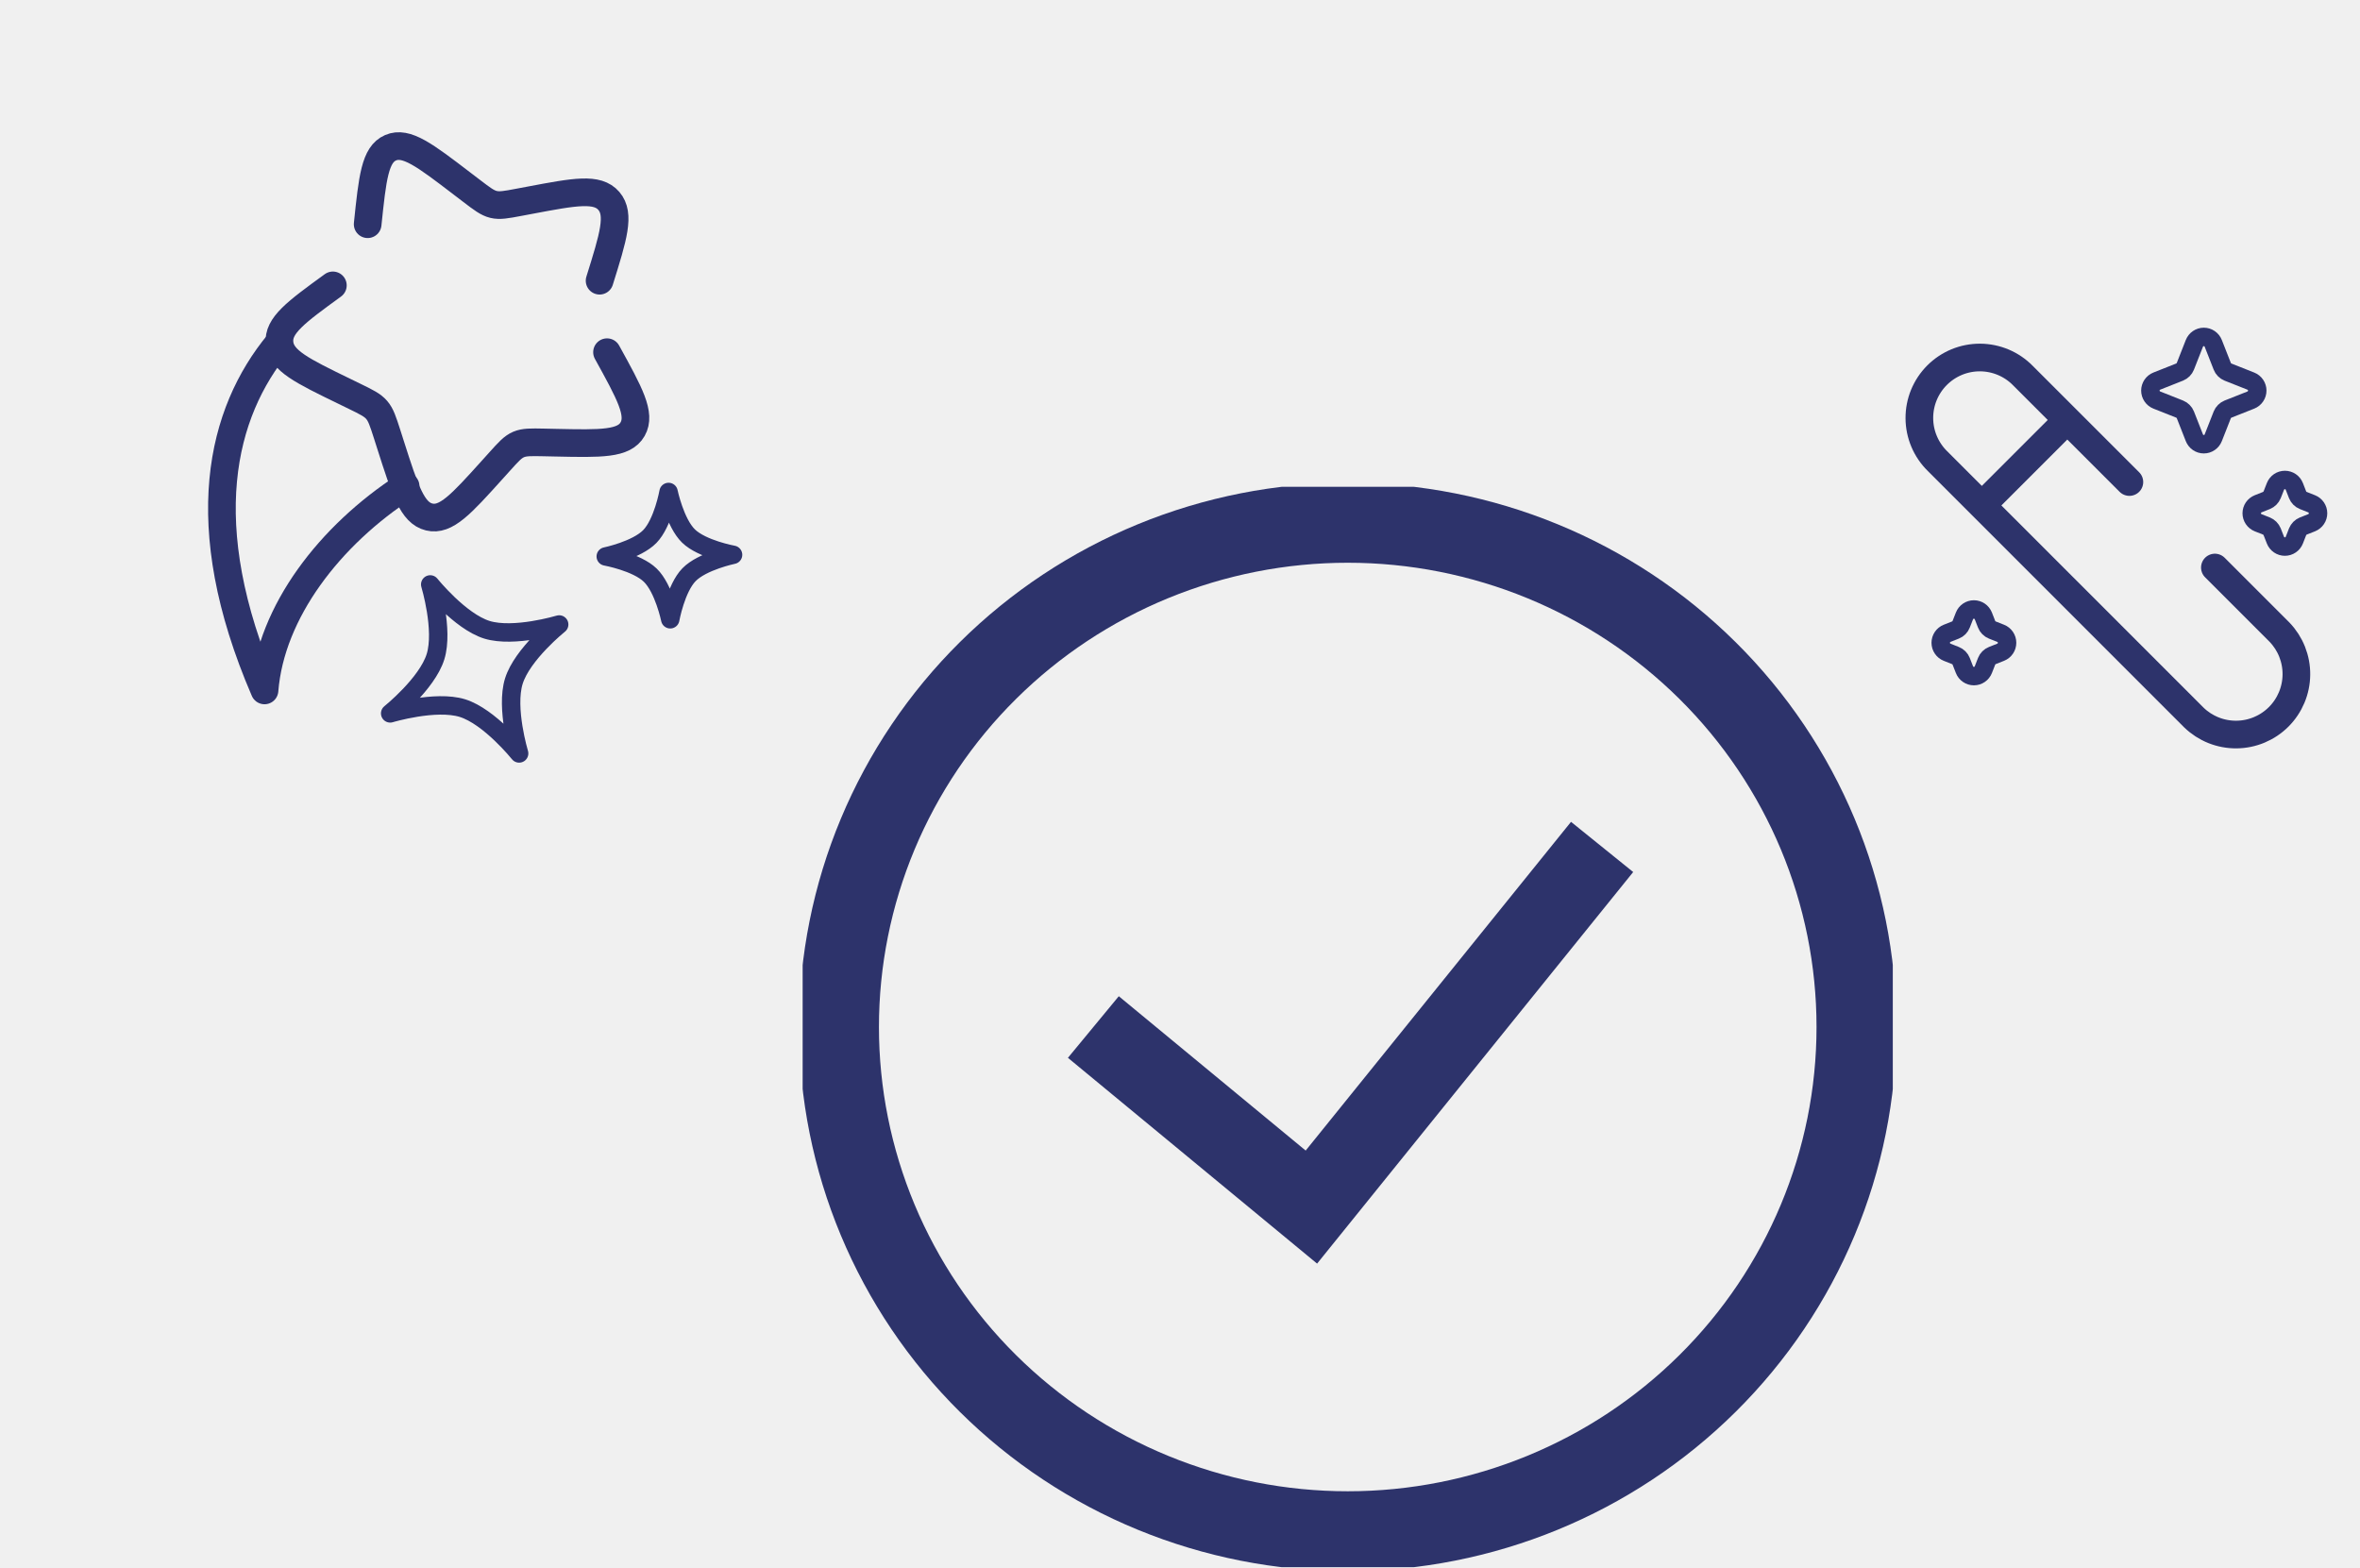
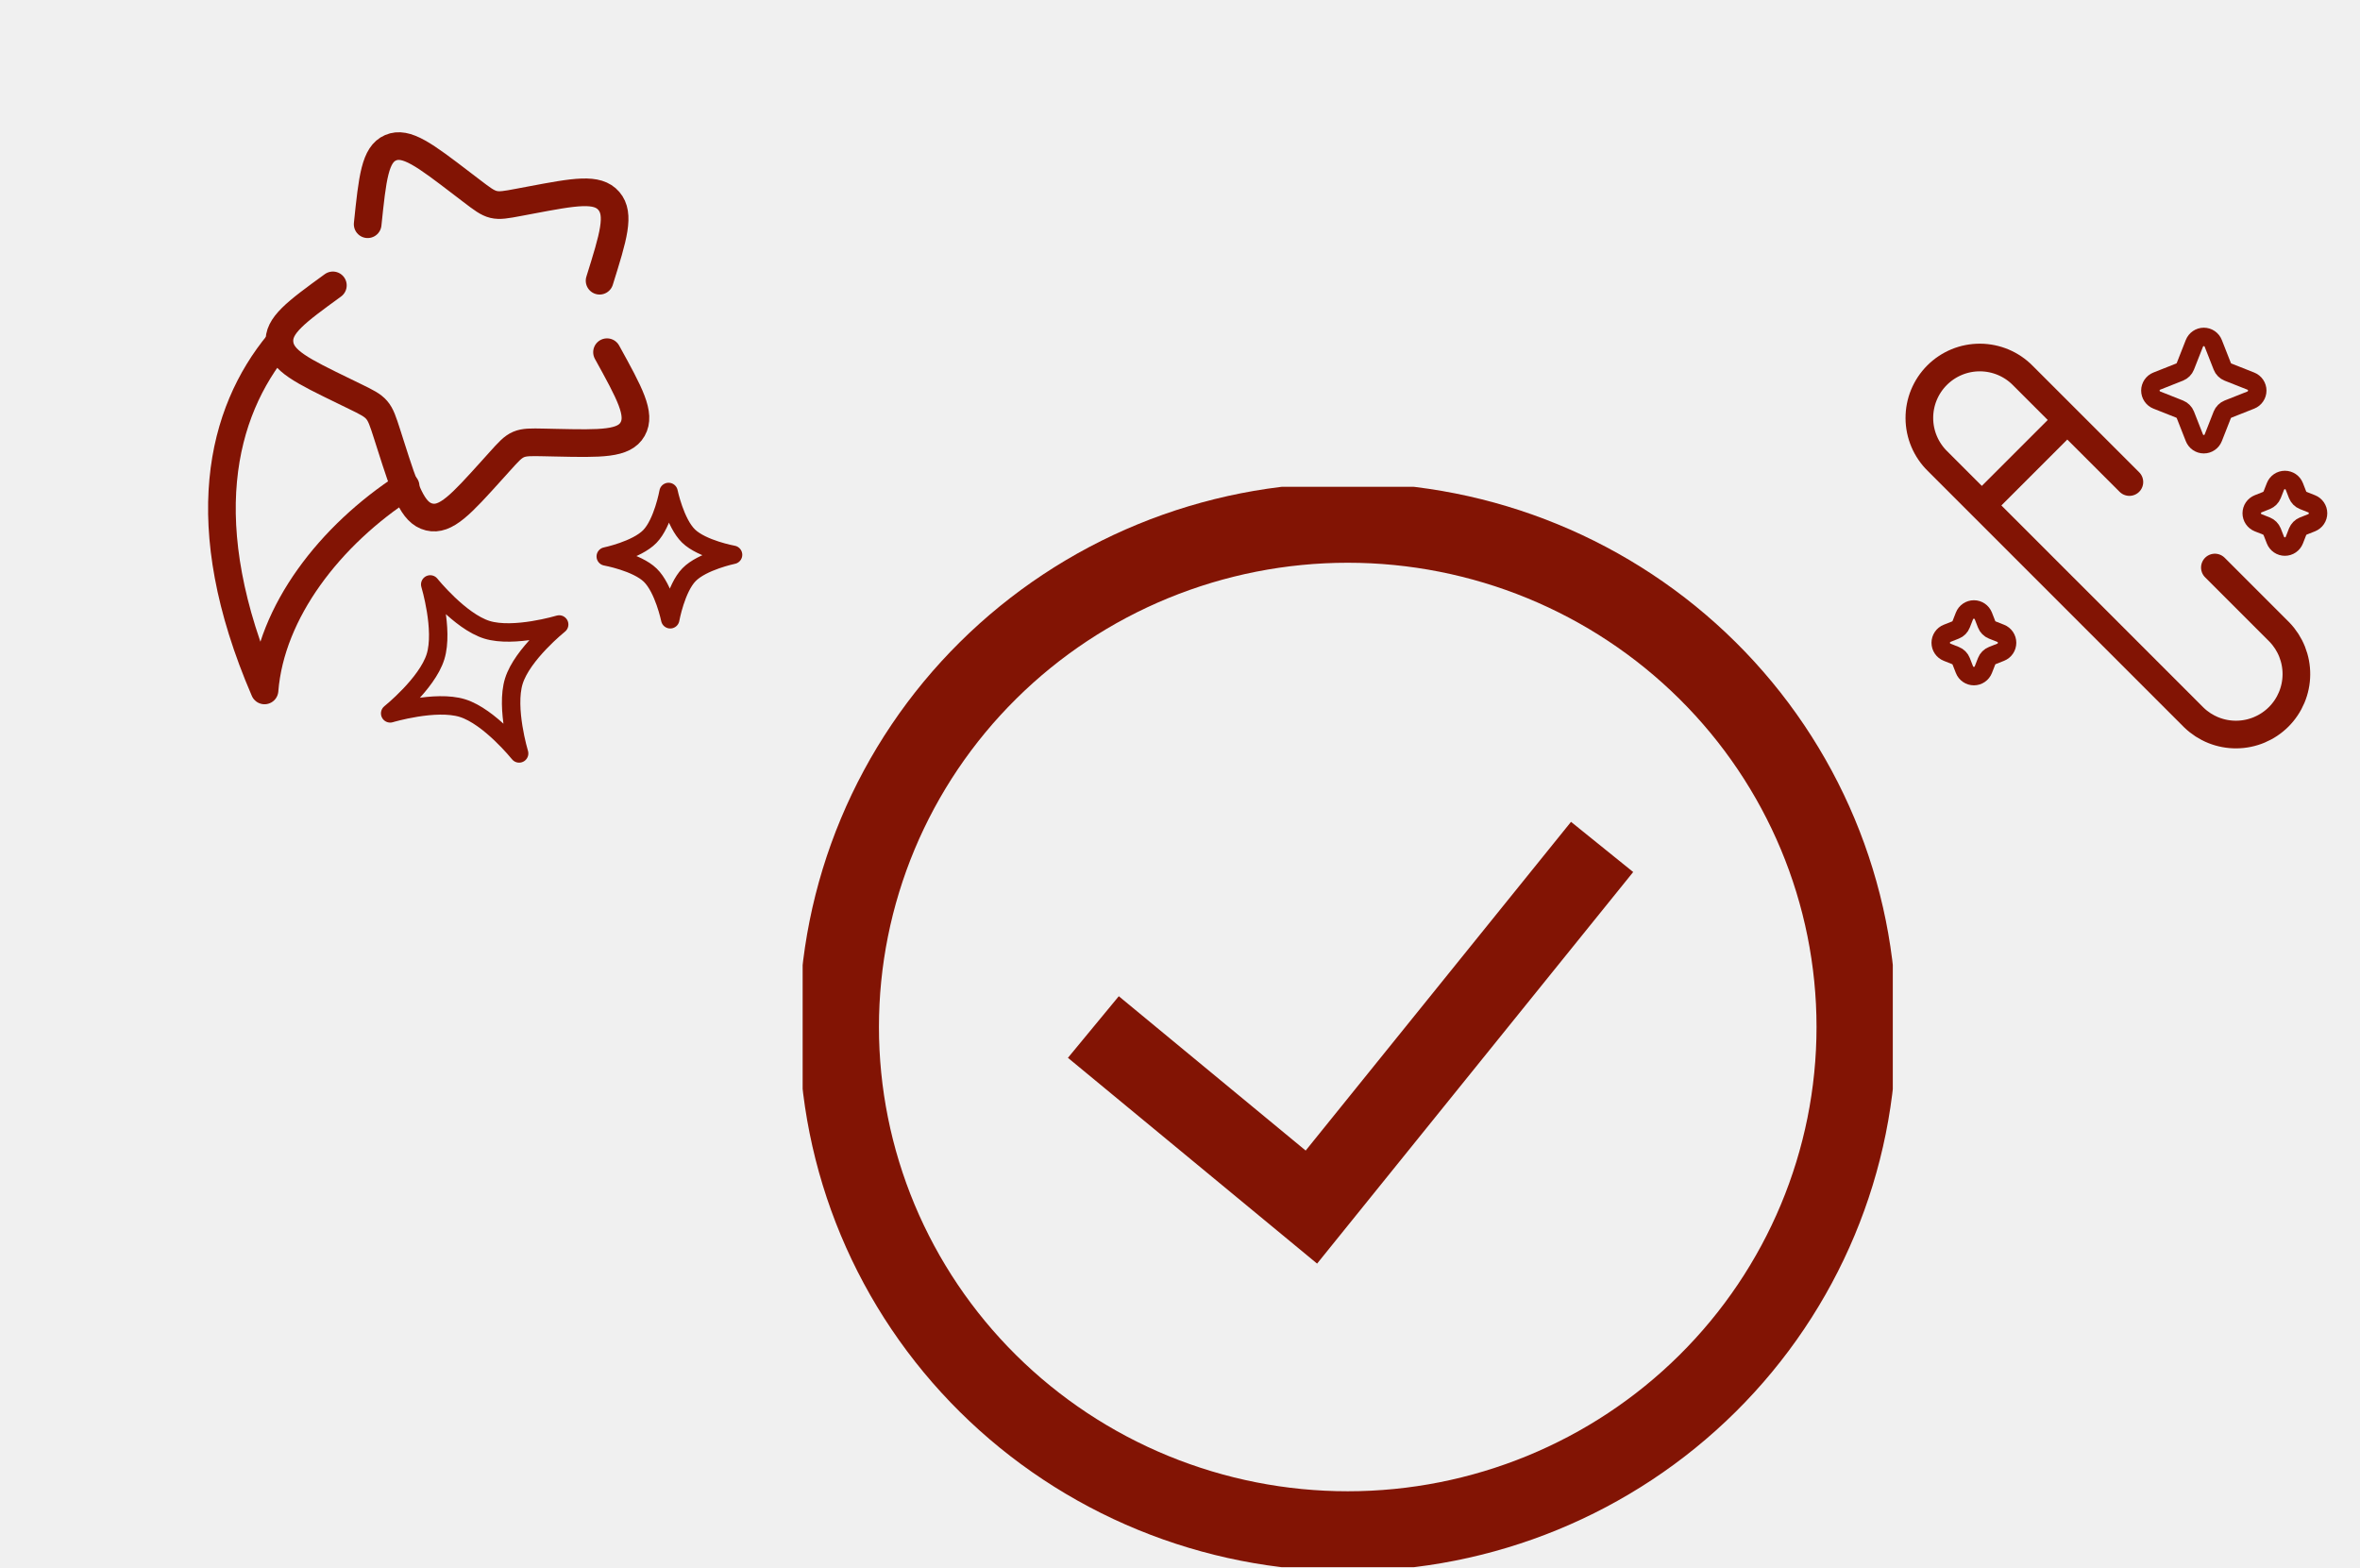
<svg xmlns="http://www.w3.org/2000/svg" width="128" height="85" viewBox="0 0 128 85" fill="none">
-   <path d="M115.492 26.144L109.718 20.372C109.415 20.062 109.053 19.817 108.654 19.648C108.255 19.48 107.827 19.392 107.394 19.39C106.961 19.388 106.532 19.471 106.131 19.636C105.731 19.801 105.367 20.044 105.061 20.35C104.755 20.656 104.512 21.02 104.347 21.42C104.182 21.821 104.099 22.25 104.101 22.683C104.103 23.116 104.19 23.544 104.359 23.943C104.528 24.342 104.773 24.704 105.082 25.007L118.992 38.918C119.61 39.516 120.439 39.847 121.299 39.839C122.159 39.832 122.982 39.487 123.59 38.879C124.198 38.271 124.543 37.448 124.55 36.588C124.558 35.728 124.227 34.9 123.629 34.281L120.129 30.781M107.533 27.37L112.081 22.822" stroke="#2D336B" stroke-width="1.5" stroke-linecap="round" />
-   <path d="M119.017 18.623C119.058 18.52 119.128 18.432 119.219 18.369C119.31 18.307 119.418 18.273 119.529 18.273C119.64 18.273 119.748 18.307 119.839 18.369C119.93 18.432 120.001 18.52 120.041 18.623L120.53 19.868C120.557 19.939 120.598 20.003 120.652 20.056C120.705 20.11 120.769 20.152 120.839 20.18L122.079 20.671C122.182 20.712 122.27 20.783 122.332 20.874C122.394 20.966 122.428 21.074 122.428 21.184C122.428 21.295 122.394 21.403 122.332 21.494C122.27 21.586 122.182 21.657 122.079 21.698L120.84 22.189C120.77 22.218 120.707 22.26 120.654 22.313C120.6 22.366 120.558 22.43 120.53 22.499L120.041 23.743C120.001 23.846 119.93 23.935 119.839 23.997C119.748 24.06 119.64 24.093 119.529 24.093C119.418 24.093 119.31 24.06 119.219 23.997C119.128 23.935 119.058 23.846 119.017 23.743L118.528 22.498C118.5 22.428 118.458 22.365 118.404 22.312C118.351 22.259 118.288 22.216 118.218 22.188L116.979 21.697C116.876 21.656 116.788 21.585 116.726 21.493C116.664 21.402 116.63 21.294 116.63 21.183C116.63 21.073 116.664 20.965 116.726 20.873C116.788 20.782 116.876 20.711 116.979 20.67L118.218 20.179C118.288 20.15 118.351 20.108 118.405 20.054C118.458 20.001 118.5 19.937 118.528 19.867L119.017 18.623ZM123.414 26.381C123.455 26.278 123.525 26.19 123.616 26.127C123.707 26.065 123.815 26.032 123.926 26.032C124.037 26.032 124.145 26.065 124.236 26.127C124.327 26.19 124.398 26.278 124.438 26.381L124.615 26.835C124.672 26.977 124.783 27.09 124.925 27.145L125.378 27.325C125.48 27.366 125.568 27.437 125.63 27.528C125.692 27.62 125.725 27.727 125.725 27.838C125.725 27.948 125.692 28.056 125.63 28.147C125.568 28.239 125.48 28.309 125.378 28.351L124.925 28.53C124.856 28.559 124.792 28.601 124.739 28.654C124.686 28.708 124.644 28.771 124.615 28.841L124.438 29.296C124.398 29.398 124.327 29.487 124.236 29.549C124.145 29.612 124.037 29.645 123.926 29.645C123.815 29.645 123.707 29.612 123.616 29.549C123.525 29.487 123.455 29.398 123.414 29.296L123.236 28.841C123.207 28.771 123.165 28.708 123.112 28.654C123.059 28.601 122.996 28.559 122.927 28.53L122.474 28.351C122.372 28.309 122.284 28.239 122.222 28.147C122.16 28.056 122.127 27.948 122.127 27.838C122.127 27.727 122.16 27.62 122.222 27.528C122.284 27.437 122.372 27.366 122.474 27.325L122.927 27.145C122.996 27.117 123.059 27.074 123.112 27.021C123.165 26.968 123.207 26.905 123.236 26.835L123.414 26.381ZM106.547 33.405C106.587 33.302 106.658 33.213 106.749 33.151C106.84 33.089 106.948 33.055 107.059 33.055C107.17 33.055 107.278 33.089 107.369 33.151C107.46 33.213 107.53 33.302 107.571 33.405L107.749 33.86C107.776 33.93 107.818 33.994 107.871 34.047C107.924 34.101 107.988 34.142 108.058 34.17L108.511 34.349C108.614 34.389 108.702 34.46 108.764 34.552C108.826 34.643 108.859 34.751 108.859 34.862C108.859 34.973 108.826 35.081 108.764 35.172C108.702 35.264 108.614 35.334 108.511 35.375L108.058 35.555C107.988 35.583 107.924 35.624 107.871 35.678C107.818 35.731 107.776 35.795 107.749 35.865L107.571 36.32C107.53 36.423 107.46 36.512 107.369 36.574C107.278 36.637 107.17 36.67 107.059 36.67C106.948 36.67 106.84 36.637 106.749 36.574C106.658 36.512 106.587 36.423 106.547 36.32L106.369 35.865C106.341 35.795 106.3 35.731 106.247 35.678C106.193 35.624 106.13 35.583 106.059 35.555L105.607 35.375C105.504 35.334 105.416 35.264 105.354 35.172C105.292 35.081 105.259 34.973 105.259 34.862C105.259 34.751 105.292 34.643 105.354 34.552C105.416 34.46 105.504 34.389 105.607 34.349L106.059 34.17C106.13 34.142 106.194 34.1 106.247 34.047C106.3 33.993 106.342 33.929 106.369 33.858L106.547 33.405Z" stroke="#2D336B" />
+   <path d="M115.492 26.144L109.718 20.372C109.415 20.062 109.053 19.817 108.654 19.648C108.255 19.48 107.827 19.392 107.394 19.39C106.961 19.388 106.532 19.471 106.131 19.636C105.731 19.801 105.367 20.044 105.061 20.35C104.755 20.656 104.512 21.02 104.347 21.42C104.182 21.821 104.099 22.25 104.101 22.683C104.103 23.116 104.19 23.544 104.359 23.943C104.528 24.342 104.773 24.704 105.082 25.007L118.992 38.918C119.61 39.516 120.439 39.847 121.299 39.839C122.159 39.832 122.982 39.487 123.59 38.879C124.198 38.271 124.543 37.448 124.55 36.588C124.558 35.728 124.227 34.9 123.629 34.281L120.129 30.781M107.533 27.37L112.081 22.822" stroke="#821404" stroke-width="1.5" stroke-linecap="round" />
+   <path d="M119.017 18.623C119.058 18.52 119.128 18.432 119.219 18.369C119.31 18.307 119.418 18.273 119.529 18.273C119.64 18.273 119.748 18.307 119.839 18.369C119.93 18.432 120.001 18.52 120.041 18.623L120.53 19.868C120.557 19.939 120.598 20.003 120.652 20.056C120.705 20.11 120.769 20.152 120.839 20.18L122.079 20.671C122.182 20.712 122.27 20.783 122.332 20.874C122.394 20.966 122.428 21.074 122.428 21.184C122.428 21.295 122.394 21.403 122.332 21.494C122.27 21.586 122.182 21.657 122.079 21.698L120.84 22.189C120.77 22.218 120.707 22.26 120.654 22.313C120.6 22.366 120.558 22.43 120.53 22.499L120.041 23.743C120.001 23.846 119.93 23.935 119.839 23.997C119.748 24.06 119.64 24.093 119.529 24.093C119.418 24.093 119.31 24.06 119.219 23.997C119.128 23.935 119.058 23.846 119.017 23.743L118.528 22.498C118.5 22.428 118.458 22.365 118.404 22.312C118.351 22.259 118.288 22.216 118.218 22.188L116.979 21.697C116.876 21.656 116.788 21.585 116.726 21.493C116.664 21.402 116.63 21.294 116.63 21.183C116.63 21.073 116.664 20.965 116.726 20.873C116.788 20.782 116.876 20.711 116.979 20.67L118.218 20.179C118.288 20.15 118.351 20.108 118.405 20.054C118.458 20.001 118.5 19.937 118.528 19.867L119.017 18.623ZM123.414 26.381C123.455 26.278 123.525 26.19 123.616 26.127C123.707 26.065 123.815 26.032 123.926 26.032C124.037 26.032 124.145 26.065 124.236 26.127C124.327 26.19 124.398 26.278 124.438 26.381L124.615 26.835C124.672 26.977 124.783 27.09 124.925 27.145L125.378 27.325C125.48 27.366 125.568 27.437 125.63 27.528C125.692 27.62 125.725 27.727 125.725 27.838C125.725 27.948 125.692 28.056 125.63 28.147C125.568 28.239 125.48 28.309 125.378 28.351L124.925 28.53C124.856 28.559 124.792 28.601 124.739 28.654C124.686 28.708 124.644 28.771 124.615 28.841L124.438 29.296C124.398 29.398 124.327 29.487 124.236 29.549C124.145 29.612 124.037 29.645 123.926 29.645C123.815 29.645 123.707 29.612 123.616 29.549C123.525 29.487 123.455 29.398 123.414 29.296L123.236 28.841C123.207 28.771 123.165 28.708 123.112 28.654C123.059 28.601 122.996 28.559 122.927 28.53L122.474 28.351C122.372 28.309 122.284 28.239 122.222 28.147C122.16 28.056 122.127 27.948 122.127 27.838C122.127 27.727 122.16 27.62 122.222 27.528C122.284 27.437 122.372 27.366 122.474 27.325L122.927 27.145C122.996 27.117 123.059 27.074 123.112 27.021C123.165 26.968 123.207 26.905 123.236 26.835L123.414 26.381ZM106.547 33.405C106.587 33.302 106.658 33.213 106.749 33.151C106.84 33.089 106.948 33.055 107.059 33.055C107.17 33.055 107.278 33.089 107.369 33.151C107.46 33.213 107.53 33.302 107.571 33.405L107.749 33.86C107.776 33.93 107.818 33.994 107.871 34.047C107.924 34.101 107.988 34.142 108.058 34.17L108.511 34.349C108.614 34.389 108.702 34.46 108.764 34.552C108.826 34.643 108.859 34.751 108.859 34.862C108.859 34.973 108.826 35.081 108.764 35.172C108.702 35.264 108.614 35.334 108.511 35.375L108.058 35.555C107.988 35.583 107.924 35.624 107.871 35.678C107.818 35.731 107.776 35.795 107.749 35.865L107.571 36.32C107.53 36.423 107.46 36.512 107.369 36.574C107.278 36.637 107.17 36.67 107.059 36.67C106.948 36.67 106.84 36.637 106.749 36.574C106.658 36.512 106.587 36.423 106.547 36.32L106.369 35.865C106.341 35.795 106.3 35.731 106.247 35.678C106.193 35.624 106.13 35.583 106.059 35.555L105.607 35.375C105.504 35.334 105.416 35.264 105.354 35.172C105.292 35.081 105.259 34.973 105.259 34.862C105.259 34.751 105.292 34.643 105.354 34.552C105.416 34.46 105.504 34.389 105.607 34.349L106.059 34.17C106.13 34.142 106.194 34.1 106.247 34.047C106.3 33.993 106.342 33.929 106.369 33.858L106.547 33.405Z" stroke="#821404" />
  <g clip-path="url(#clip0_1275_2128)">
-     <path d="M59.301 55.702L71.126 65.468L86.894 45.935M73.097 83.048C69.474 83.048 65.886 82.34 62.538 80.966C59.191 79.592 56.149 77.577 53.587 75.038C51.024 72.499 48.992 69.484 47.605 66.166C46.219 62.849 45.505 59.293 45.505 55.702C45.505 52.11 46.219 48.554 47.605 45.237C48.992 41.919 51.024 38.904 53.587 36.365C56.149 33.826 59.191 31.811 62.538 30.437C65.886 29.063 69.474 28.355 73.097 28.355C80.415 28.355 87.434 31.237 92.608 36.365C97.783 41.493 100.69 48.449 100.69 55.702C100.69 62.954 97.783 69.91 92.608 75.038C87.434 80.166 80.415 83.048 73.097 83.048Z" stroke="#2D336B" stroke-width="4.333" />
+     <path d="M59.301 55.702L71.126 65.468L86.894 45.935M73.097 83.048C69.474 83.048 65.886 82.34 62.538 80.966C59.191 79.592 56.149 77.577 53.587 75.038C51.024 72.499 48.992 69.484 47.605 66.166C46.219 62.849 45.505 59.293 45.505 55.702C45.505 52.11 46.219 48.554 47.605 45.237C48.992 41.919 51.024 38.904 53.587 36.365C56.149 33.826 59.191 31.811 62.538 30.437C65.886 29.063 69.474 28.355 73.097 28.355C80.415 28.355 87.434 31.237 92.608 36.365C97.783 41.493 100.69 48.449 100.69 55.702C100.69 62.954 97.783 69.91 92.608 75.038C87.434 80.166 80.415 83.048 73.097 83.048Z" stroke="#821404" stroke-width="4.333" />
  </g>
  <g clip-path="url(#clip1_1275_2128)">
-     <path d="M18.054 15.478C16.059 16.929 15.062 17.655 15.161 18.608C15.259 19.562 16.391 20.112 18.653 21.212L19.238 21.497C19.881 21.81 20.201 21.968 20.43 22.233C20.66 22.499 20.77 22.845 20.993 23.536L21.194 24.166C21.973 26.6 22.364 27.817 23.276 28.039C24.188 28.262 25.017 27.343 26.677 25.503L27.107 25.026C27.578 24.503 27.813 24.241 28.126 24.108C28.438 23.975 28.79 23.981 29.493 23.996L30.134 24.01C32.61 24.064 33.848 24.09 34.311 23.275C34.776 22.459 34.157 21.34 32.923 19.102M32.52 15.225C33.271 12.824 33.645 11.624 33.021 10.896C32.397 10.172 31.183 10.399 28.761 10.856L28.133 10.974C27.445 11.104 27.101 11.168 26.767 11.087C26.433 11.006 26.147 10.787 25.576 10.351L25.054 9.953C23.043 8.415 22.035 7.646 21.184 8.013C20.335 8.38 20.203 9.64 19.941 12.161" stroke="#2D336B" stroke-width="1.5" stroke-linecap="round" />
-     <path d="M15.104 18.619C12.011 22.363 10.454 28.416 14.347 37.446C14.683 33.183 17.899 29.023 22 26.37" stroke="#2D336B" stroke-width="1.5" stroke-linecap="round" stroke-linejoin="round" />
-     <path d="M23.334 31.698C23.334 31.698 24.94 33.697 26.407 34.156C27.873 34.609 30.328 33.87 30.328 33.87C30.328 33.87 28.328 35.474 27.87 36.941C27.414 38.408 28.156 40.864 28.156 40.864C28.156 40.864 26.55 38.864 25.083 38.406C23.619 37.953 21.162 38.691 21.162 38.691C21.162 38.691 23.162 37.087 23.62 35.62C24.076 34.154 23.334 31.698 23.334 31.698ZM36.261 26.683C36.261 26.683 35.958 28.366 35.244 29.099C34.53 29.833 32.855 30.18 32.855 30.18C32.855 30.18 34.537 30.484 35.271 31.198C36.005 31.912 36.352 33.587 36.352 33.587C36.352 33.587 36.656 31.905 37.37 31.171C38.084 30.437 39.759 30.09 39.759 30.09C39.759 30.09 38.077 29.786 37.343 29.072C36.609 28.358 36.261 26.683 36.261 26.683Z" stroke="#2D336B" stroke-linejoin="round" />
+     <path d="M18.054 15.478C16.059 16.929 15.062 17.655 15.161 18.608C15.259 19.562 16.391 20.112 18.653 21.212L19.238 21.497C19.881 21.81 20.201 21.968 20.43 22.233C20.66 22.499 20.77 22.845 20.993 23.536L21.194 24.166C21.973 26.6 22.364 27.817 23.276 28.039C24.188 28.262 25.017 27.343 26.677 25.503L27.107 25.026C27.578 24.503 27.813 24.241 28.126 24.108C28.438 23.975 28.79 23.981 29.493 23.996L30.134 24.01C32.61 24.064 33.848 24.09 34.311 23.275C34.776 22.459 34.157 21.34 32.923 19.102M32.52 15.225C33.271 12.824 33.645 11.624 33.021 10.896C32.397 10.172 31.183 10.399 28.761 10.856L28.133 10.974C27.445 11.104 27.101 11.168 26.767 11.087C26.433 11.006 26.147 10.787 25.576 10.351L25.054 9.953C23.043 8.415 22.035 7.646 21.184 8.013C20.335 8.38 20.203 9.64 19.941 12.161" stroke="#821404" stroke-width="1.5" stroke-linecap="round" />
+     <path d="M15.104 18.619C12.011 22.363 10.454 28.416 14.347 37.446C14.683 33.183 17.899 29.023 22 26.37" stroke="#821404" stroke-width="1.5" stroke-linecap="round" stroke-linejoin="round" />
+     <path d="M23.334 31.698C23.334 31.698 24.94 33.697 26.407 34.156C27.873 34.609 30.328 33.87 30.328 33.87C30.328 33.87 28.328 35.474 27.87 36.941C27.414 38.408 28.156 40.864 28.156 40.864C28.156 40.864 26.55 38.864 25.083 38.406C23.619 37.953 21.162 38.691 21.162 38.691C21.162 38.691 23.162 37.087 23.62 35.62C24.076 34.154 23.334 31.698 23.334 31.698ZM36.261 26.683C36.261 26.683 35.958 28.366 35.244 29.099C34.53 29.833 32.855 30.18 32.855 30.18C32.855 30.18 34.537 30.484 35.271 31.198C36.005 31.912 36.352 33.587 36.352 33.587C36.352 33.587 36.656 31.905 37.37 31.171C38.084 30.437 39.759 30.09 39.759 30.09C39.759 30.09 38.077 29.786 37.343 29.072C36.609 28.358 36.261 26.683 36.261 26.683Z" stroke="#821404" stroke-linejoin="round" />
  </g>
  <defs>
    <clipPath id="clip0_1275_2128">
      <rect width="59.127" height="58.599" fill="white" transform="translate(43.5332 26.4014)" />
    </clipPath>
    <clipPath id="clip1_1275_2128">
      <rect width="40.284" height="40.284" fill="white" transform="translate(0 9.91504) rotate(-14.2489)" />
    </clipPath>
  </defs>
</svg>
